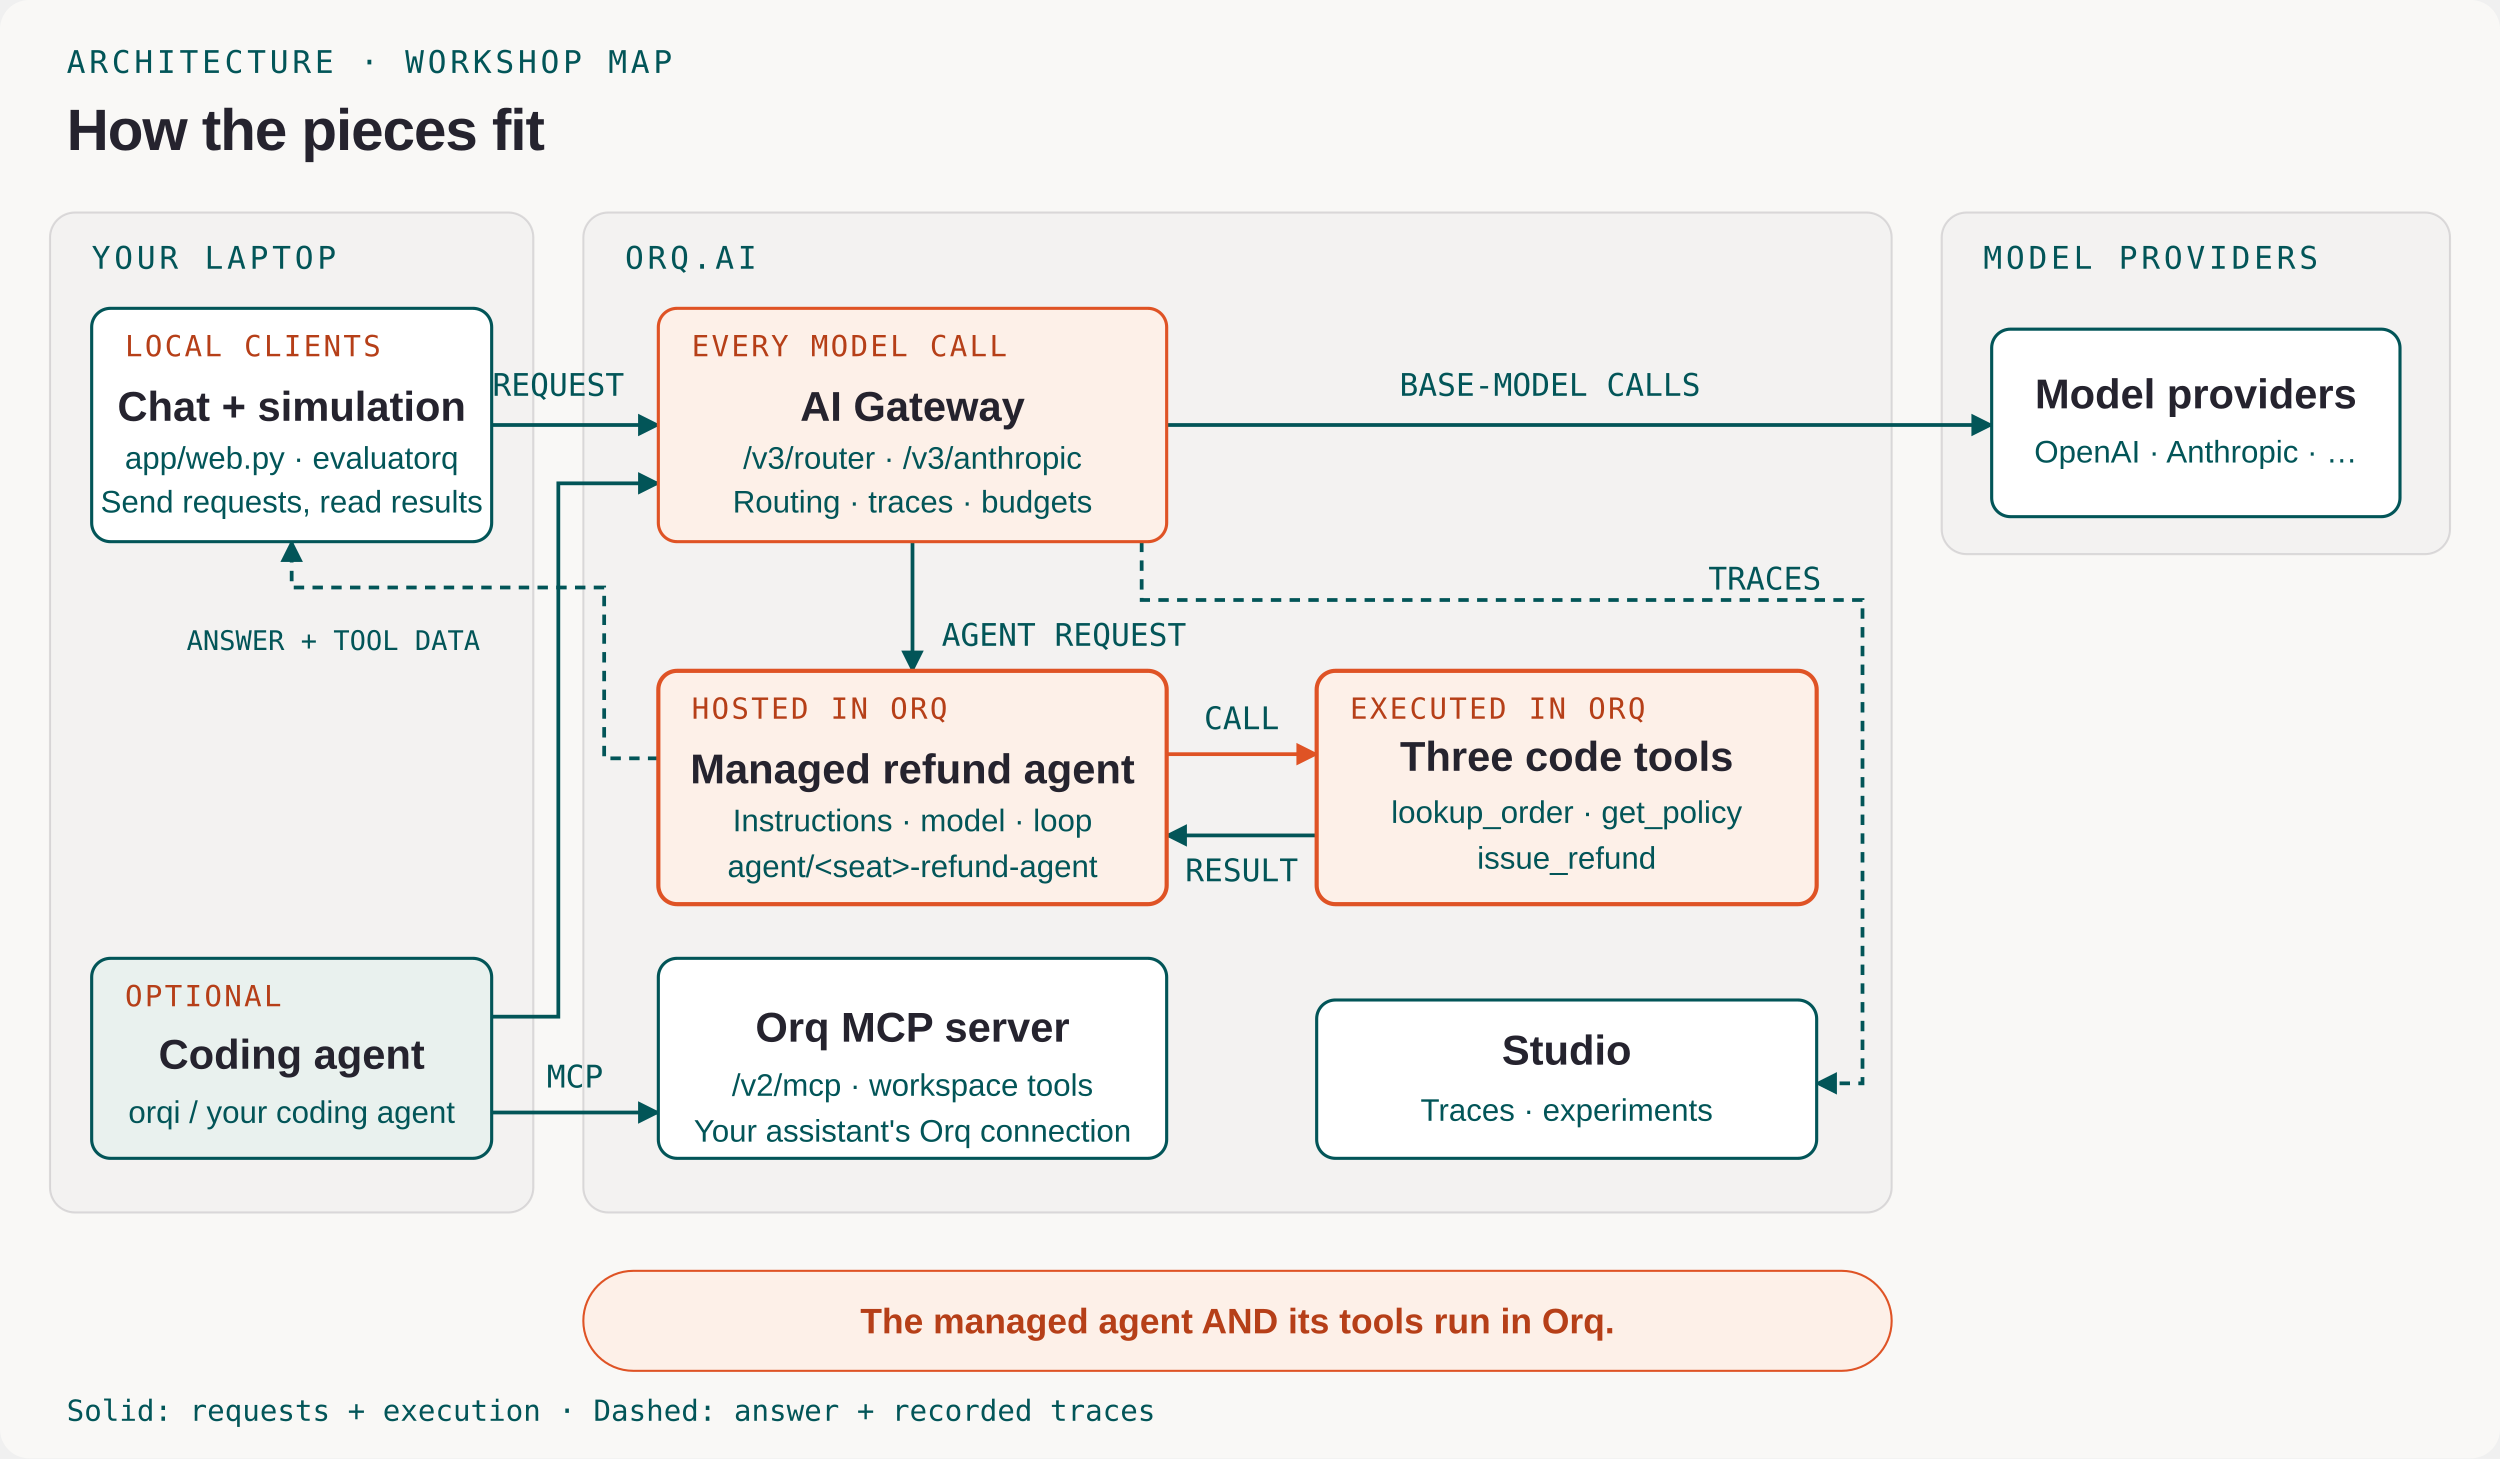
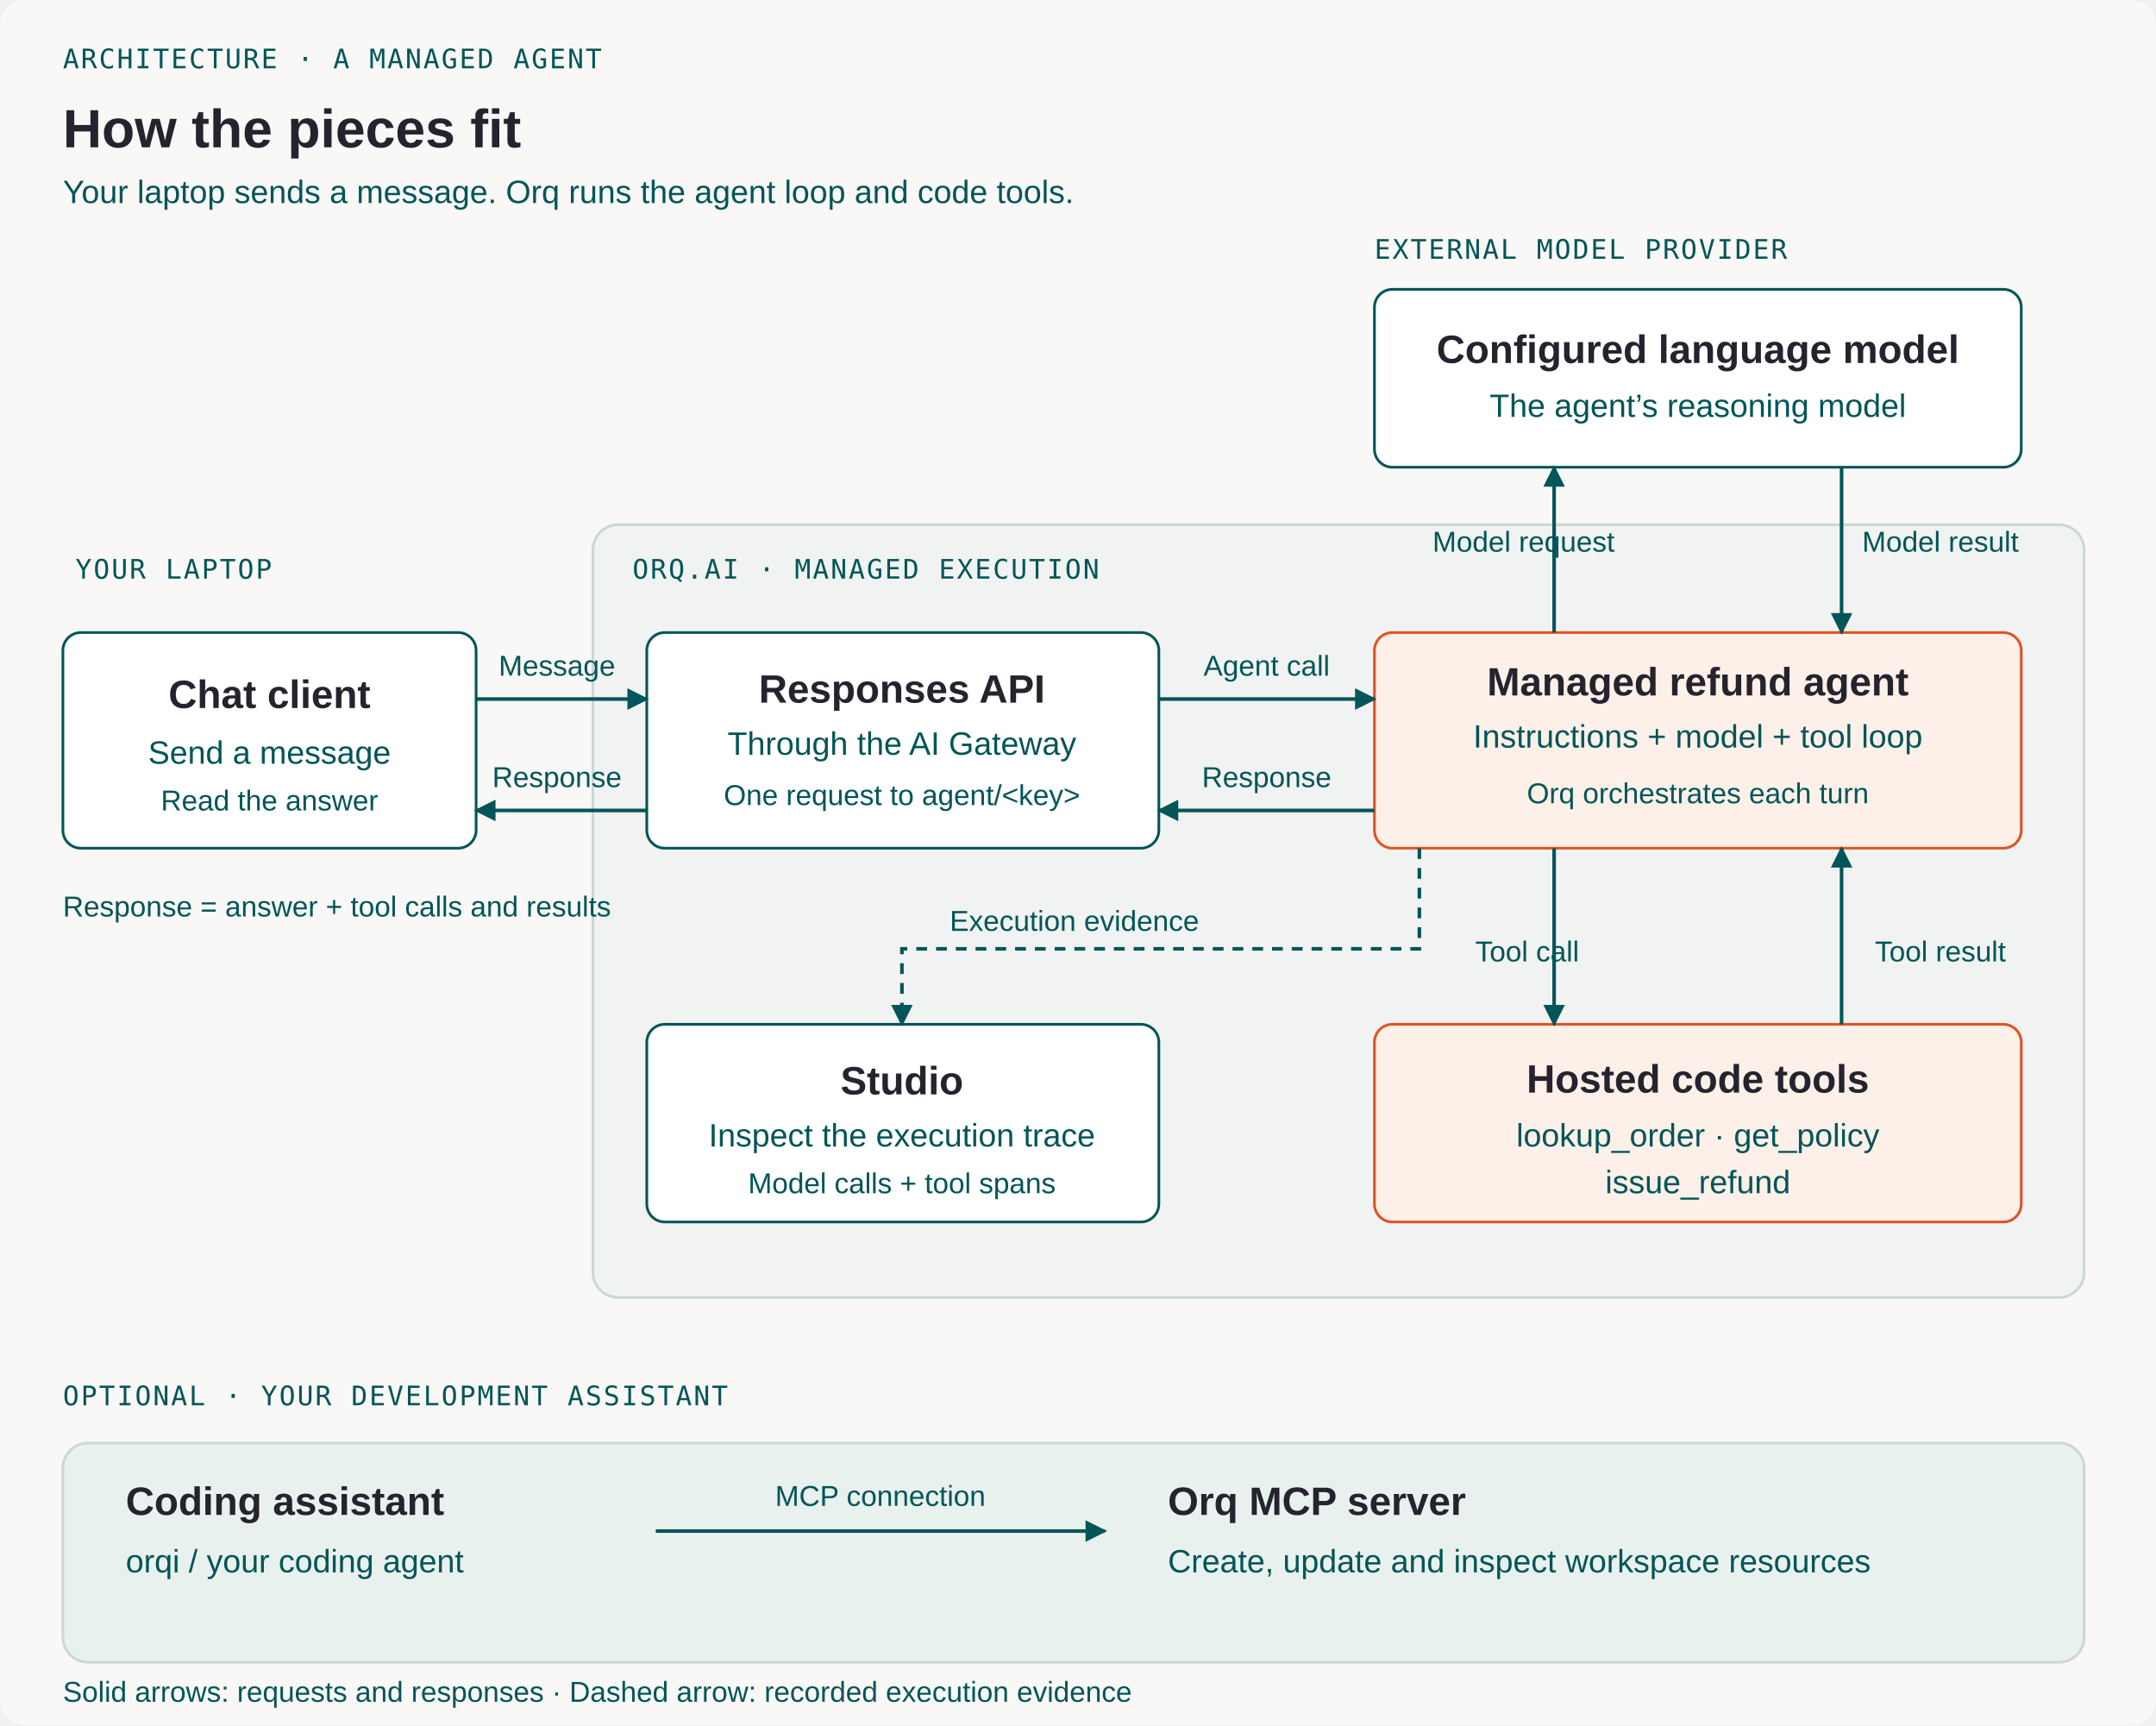
- <svg xmlns="http://www.w3.org/2000/svg" viewBox="0 0 1200 700" role="img" aria-labelledby="map-title map-desc">
+ <svg xmlns="http://www.w3.org/2000/svg" viewBox="0 0 1200 960" role="img" aria-labelledby="title desc">
  <defs>
-     <marker id="map-arrow" viewBox="0 0 10 10" refX="9" refY="5" markerWidth="6" markerHeight="6" orient="auto-start-reverse">
+     <marker id="arrow" viewBox="0 0 10 10" refX="9" refY="5" markerWidth="6" markerHeight="6" orient="auto-start-reverse">
      <path d="M0 0 10 5 0 10Z" fill="#025558" />
    </marker>
-     <marker id="map-orange" viewBox="0 0 10 10" refX="9" refY="5" markerWidth="6" markerHeight="6" orient="auto-start-reverse">
-       <path d="M0 0 10 5 0 10Z" fill="#df5325" />
-     </marker>
-     <style>
-       text{font-family:Arial,Helvetica,sans-serif;fill:#25232e}
-       .heading{font-size:28px;font-weight:700;letter-spacing:-.5px}
-       .zone{fill:#25232e;fill-opacity:.025;stroke:#25232e;stroke-opacity:.14}
-       .zone-label{font:15px ui-monospace,monospace;letter-spacing:1.8px;fill:#025558}
-       .node{fill:#fff;stroke:#025558;stroke-width:1.5}
-       .hosted{fill:#fdf0e8;stroke:#df5325;stroke-width:2}
-       .name{font-size:20px;font-weight:700}
-       .detail{font-size:15px;fill:#025558}
-       .tag{font:14px ui-monospace,monospace;letter-spacing:1.1px;fill:#b63f18}
-       .edge{fill:none;stroke:#025558;stroke-width:1.8;marker-end:url(#map-arrow)}
-       .return{stroke-dasharray:5 4}
-       .label{font:15px ui-monospace,monospace;fill:#025558}
-     </style>
  </defs>
-   <rect width="1200" height="700" rx="14" fill="#f9f8f6" />
-   <text x="32" y="35" class="zone-label">ARCHITECTURE · WORKSHOP MAP</text>
-   <text x="32" y="72" class="heading">How the pieces fit</text>
-   <rect x="24" y="102" width="232" height="480" rx="12" class="zone" />
-   <rect x="280" y="102" width="628" height="480" rx="12" class="zone" />
-   <rect x="932" y="102" width="244" height="164" rx="12" class="zone" />
-   <text x="44" y="129" class="zone-label">YOUR LAPTOP</text>
-   <text x="300" y="129" class="zone-label">ORQ.AI</text>
-   <text x="952" y="129" class="zone-label">MODEL PROVIDERS</text>
-   <path d="M236 204H316" class="edge" />
-   <text x="268" y="190" text-anchor="middle" class="label">REQUEST</text>
-   <path d="M560 204H956" class="edge" />
-   <text x="744" y="190" text-anchor="middle" class="label">BASE-MODEL CALLS</text>
-   <path d="M438 260V322" class="edge" />
-   <text x="452" y="310" class="label">AGENT REQUEST</text>
-   <path d="M560 362H632" class="edge" style="stroke:#df5325;marker-end:url(#map-orange)" />
-   <path d="M632 401H560" class="edge" />
-   <text x="596" y="350" text-anchor="middle" class="label">CALL</text>
-   <text x="596" y="423" text-anchor="middle" class="label">RESULT</text>
-   <path d="M316 364H290V282H140V260" class="edge return" />
-   <text x="160" y="312" text-anchor="middle" class="label" style="font-size:13px">ANSWER + TOOL DATA</text>
-   <path d="M548 260V288H894V520H872" class="edge return" />
-   <text x="820" y="283" class="label">TRACES</text>
-   <path d="M236 488H268V232H316" class="edge" />
-   <path d="M236 534H316" class="edge" />
-   <text x="276" y="522" text-anchor="middle" class="label">MCP</text>
-   <rect x="44" y="148" width="192" height="112" rx="9" class="node" />
-   <text x="60" y="171" class="tag">LOCAL CLIENTS</text>
-   <text x="140" y="202" text-anchor="middle" class="name">Chat + simulation</text>
-   <text x="140" y="225" text-anchor="middle" class="detail">app/web.py · evaluatorq</text>
-   <text x="140" y="246" text-anchor="middle" class="detail">Send requests, read results</text>
-   <rect x="316" y="148" width="244" height="112" rx="9" fill="#fdf0e8" stroke="#df5325" stroke-width="1.5" />
-   <text x="332" y="171" class="tag">EVERY MODEL CALL</text>
-   <text x="438" y="202" text-anchor="middle" class="name">AI Gateway</text>
-   <text x="438" y="225" text-anchor="middle" class="detail">/v3/router · /v3/anthropic</text>
-   <text x="438" y="246" text-anchor="middle" class="detail">Routing · traces · budgets</text>
-   <rect x="956" y="158" width="196" height="90" rx="9" class="node" />
-   <text x="1054" y="196" text-anchor="middle" class="name">Model providers</text>
-   <text x="1054" y="222" text-anchor="middle" class="detail">OpenAI · Anthropic · …</text>
-   <rect x="316" y="322" width="244" height="112" rx="9" class="hosted" />
-   <text x="332" y="345" class="tag">HOSTED IN ORQ</text>
-   <text x="438" y="376" text-anchor="middle" class="name">Managed refund agent</text>
-   <text x="438" y="399" text-anchor="middle" class="detail">Instructions · model · loop</text>
-   <text x="438" y="421" text-anchor="middle" class="detail">agent/&lt;seat&gt;-refund-agent</text>
-   <rect x="632" y="322" width="240" height="112" rx="9" class="hosted" />
-   <text x="648" y="345" class="tag">EXECUTED IN ORQ</text>
-   <text x="752" y="370" text-anchor="middle" class="name">Three code tools</text>
-   <text x="752" y="395" text-anchor="middle" class="detail">lookup_order · get_policy</text>
-   <text x="752" y="417" text-anchor="middle" class="detail">issue_refund</text>
-   <rect x="44" y="460" width="192" height="96" rx="9" fill="#e9f1ee" stroke="#025558" stroke-width="1.5" />
-   <text x="60" y="483" class="tag">OPTIONAL</text>
-   <text x="140" y="513" text-anchor="middle" class="name">Coding agent</text>
-   <text x="140" y="539" text-anchor="middle" class="detail">orqi / your coding agent</text>
-   <rect x="316" y="460" width="244" height="96" rx="9" class="node" />
-   <text x="438" y="500" text-anchor="middle" class="name">Orq MCP server</text>
-   <text x="438" y="526" text-anchor="middle" class="detail">/v2/mcp · workspace tools</text>
-   <text x="438" y="548" text-anchor="middle" class="detail">Your assistant's Orq connection</text>
-   <rect x="632" y="480" width="240" height="76" rx="9" class="node" />
-   <text x="752" y="511" text-anchor="middle" class="name">Studio</text>
-   <text x="752" y="538" text-anchor="middle" class="detail">Traces · experiments</text>
-   <rect x="280" y="610" width="628" height="48" rx="24" fill="#fdf0e8" stroke="#df5325" />
-   <text x="594" y="640" text-anchor="middle" style="font-size:17px;font-weight:700;fill:#b63f18">The managed agent AND its tools run in Orq.</text>
-   <text x="32" y="682" class="label" style="font-size:14px">Solid: requests + execution · Dashed: answer + recorded traces</text>
+   <style>text{font-family:Arial,Helvetica,sans-serif;fill:#25232e}.title{font-size:30px;font-weight:700}.name{font-size:22px;font-weight:700}.body{font-size:18px;fill:#025558}.small{font-size:16px;fill:#025558}.tag{font:14px ui-monospace,monospace;fill:#b63f18;letter-spacing:1px}.zone{font:15px ui-monospace,monospace;fill:#025558;letter-spacing:1px}.edge{fill:none;stroke:#025558;stroke-width:2;marker-end:url(#arrow)}.record{stroke-dasharray:6 5}</style>
+   <rect width="1200" height="960" rx="14" fill="#f9f8f6" />
+   <text x="35" y="38" class="zone">ARCHITECTURE · A MANAGED AGENT</text>
+   <text x="35" y="82" class="title">How the pieces fit</text>
+   <text x="35" y="113" class="body">Your laptop sends a message. Orq runs the agent loop and code tools.</text>
+   <rect x="330" y="292" width="830" height="430" rx="14" fill="#f0f3f1" stroke="#cbd8d4" stroke-width="1.5" />
+   <text x="352" y="322" class="zone">ORQ.AI · MANAGED EXECUTION</text>
+   <text x="42" y="322" class="zone">YOUR LAPTOP</text>
+   <rect x="35" y="352" width="230" height="120" rx="10" fill="#fff" stroke="#025558" stroke-width="1.5" />
+   <text x="150" y="394" class="name" text-anchor="middle">Chat client</text>
+   <text x="150" y="425" class="body" text-anchor="middle">Send a message</text>
+   <text x="150" y="451" class="small" text-anchor="middle">Read the answer</text>
+   <rect x="360" y="352" width="285" height="120" rx="10" fill="#fff" stroke="#025558" stroke-width="1.5" />
+   <text x="502" y="391" class="name" text-anchor="middle">Responses API</text>
+   <text x="502" y="420" class="body" text-anchor="middle">Through the AI Gateway</text>
+   <text x="502" y="448" class="small" text-anchor="middle">One request to agent/&lt;key&gt;</text>
+   <rect x="765" y="352" width="360" height="120" rx="10" fill="#fdf0e8" stroke="#df5325" stroke-width="1.5" />
+   <text x="945" y="387" class="name" text-anchor="middle">Managed refund agent</text>
+   <text x="945" y="416" class="body" text-anchor="middle">Instructions + model + tool loop</text>
+   <text x="945" y="447" class="small" text-anchor="middle">Orq orchestrates each turn</text>
+   <path d="M265 389H360" class="edge" />
+   <text x="310" y="376" class="small" text-anchor="middle">Message</text>
+   <path d="M645 389H765" class="edge" />
+   <text x="705" y="376" class="small" text-anchor="middle">Agent call</text>
+   <path d="M765 451H645" class="edge" />
+   <text x="705" y="438" class="small" text-anchor="middle">Response</text>
+   <path d="M360 451H265" class="edge" />
+   <text x="310" y="438" class="small" text-anchor="middle">Response</text>
+   <text x="35" y="510" class="small">Response = answer + tool calls and results</text>
+   <rect x="765" y="161" width="360" height="99" rx="10" fill="#fff" stroke="#025558" stroke-width="1.5" />
+   <text x="765" y="144" class="zone">EXTERNAL MODEL PROVIDER</text>
+   <text x="945" y="202" class="name" text-anchor="middle">Configured language model</text>
+   <text x="945" y="232" class="body" text-anchor="middle">The agent’s reasoning model</text>
+   <path d="M865 352V260" class="edge" />
+   <text x="848" y="307" class="small" text-anchor="middle">Model request</text>
+   <path d="M1025 260V352" class="edge" />
+   <text x="1080" y="307" class="small" text-anchor="middle">Model result</text>
+   <rect x="765" y="570" width="360" height="110" rx="10" fill="#fdf0e8" stroke="#df5325" stroke-width="1.5" />
+   <text x="945" y="608" class="name" text-anchor="middle">Hosted code tools</text>
+   <text x="945" y="638" class="body" text-anchor="middle">lookup_order · get_policy</text>
+   <text x="945" y="664" class="body" text-anchor="middle">issue_refund</text>
+   <path d="M865 472V570" class="edge" />
+   <text x="850" y="535" class="small" text-anchor="middle">Tool call</text>
+   <path d="M1025 570V472" class="edge" />
+   <text x="1080" y="535" class="small" text-anchor="middle">Tool result</text>
+   <rect x="360" y="570" width="285" height="110" rx="10" fill="#fff" stroke="#025558" stroke-width="1.5" />
+   <text x="502" y="609" class="name" text-anchor="middle">Studio</text>
+   <text x="502" y="638" class="body" text-anchor="middle">Inspect the execution trace</text>
+   <text x="502" y="664" class="small" text-anchor="middle">Model calls + tool spans</text>
+   <path d="M790 472V528H502V570" class="edge record" />
+   <text x="598" y="518" class="small" text-anchor="middle">Execution evidence</text>
+   <text x="35" y="782" class="zone">OPTIONAL · YOUR DEVELOPMENT ASSISTANT</text>
+   <rect x="35" y="803" width="1125" height="122" rx="14" fill="#e9f1ee" stroke="#cbd8d4" stroke-width="1.5" />
+   <text x="70" y="843" class="name">Coding assistant</text>
+   <text x="70" y="875" class="body">orqi / your coding agent</text>
+   <path d="M365 852H615" class="edge" />
+   <text x="490" y="838" class="small" text-anchor="middle">MCP connection</text>
+   <text x="650" y="843" class="name">Orq MCP server</text>
+   <text x="650" y="875" class="body">Create, update and inspect workspace resources</text>
+   <text x="35" y="947" class="small">Solid arrows: requests and responses · Dashed arrow: recorded execution evidence</text>
</svg>
